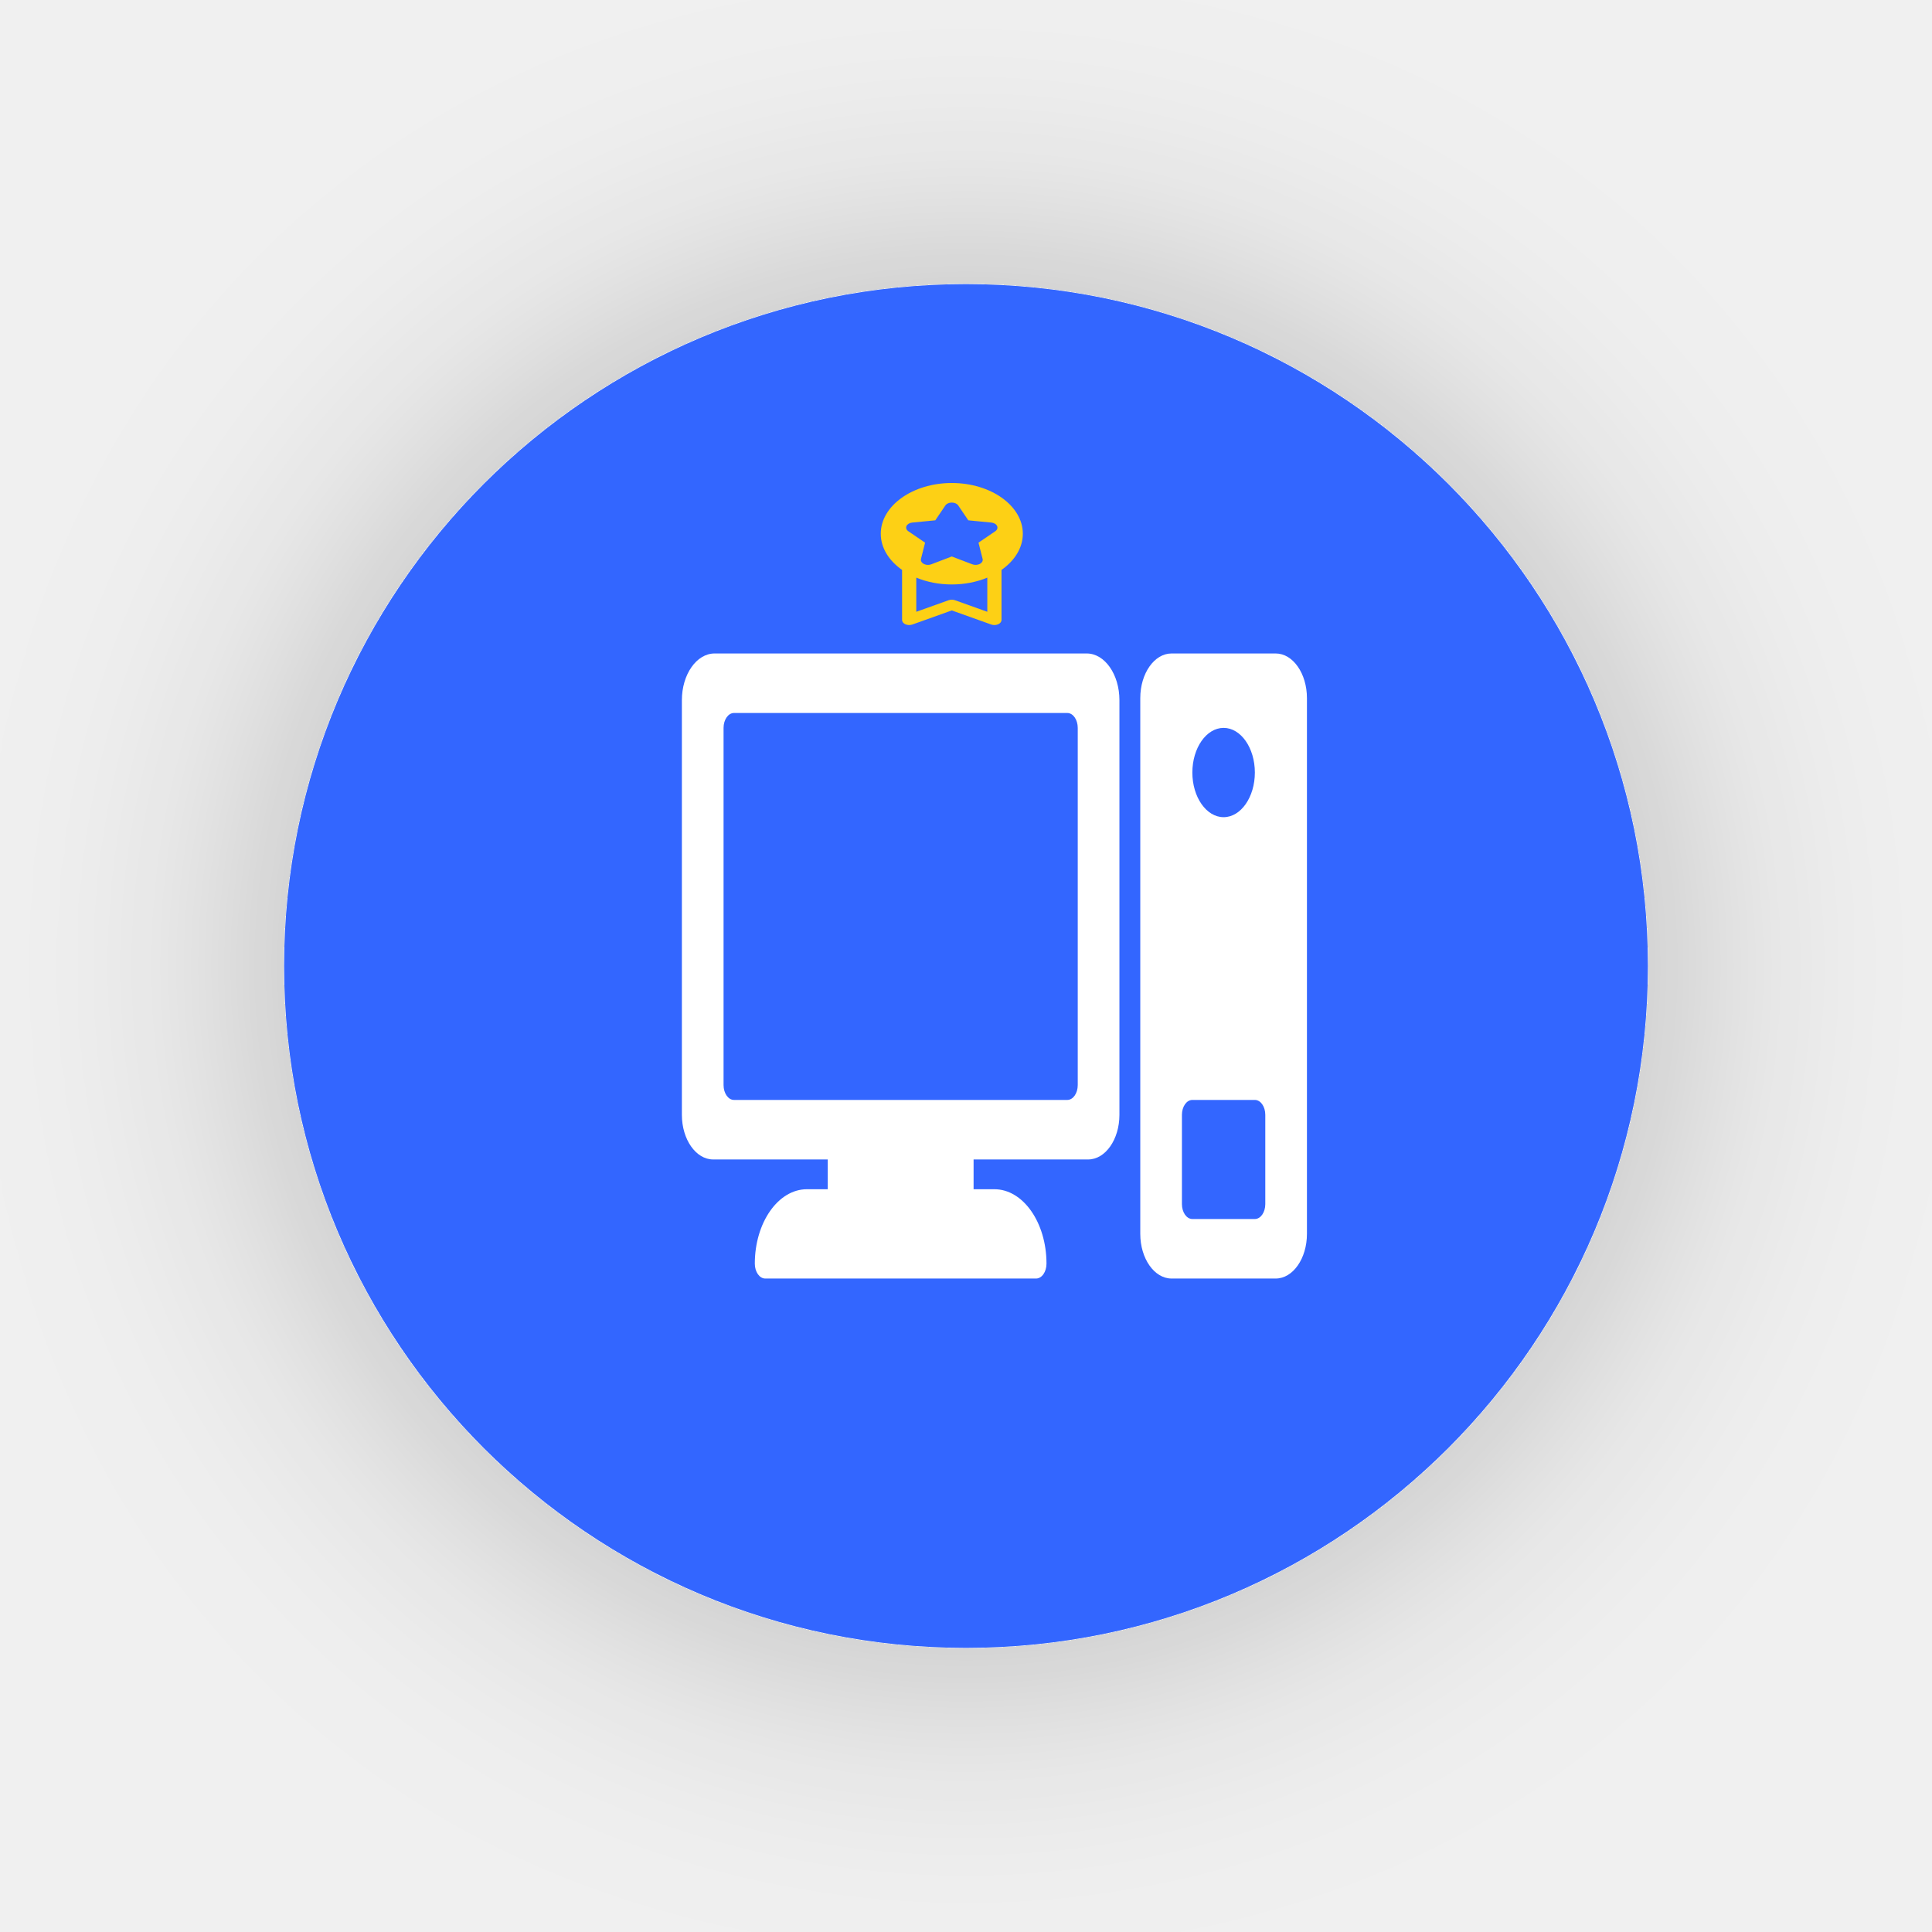
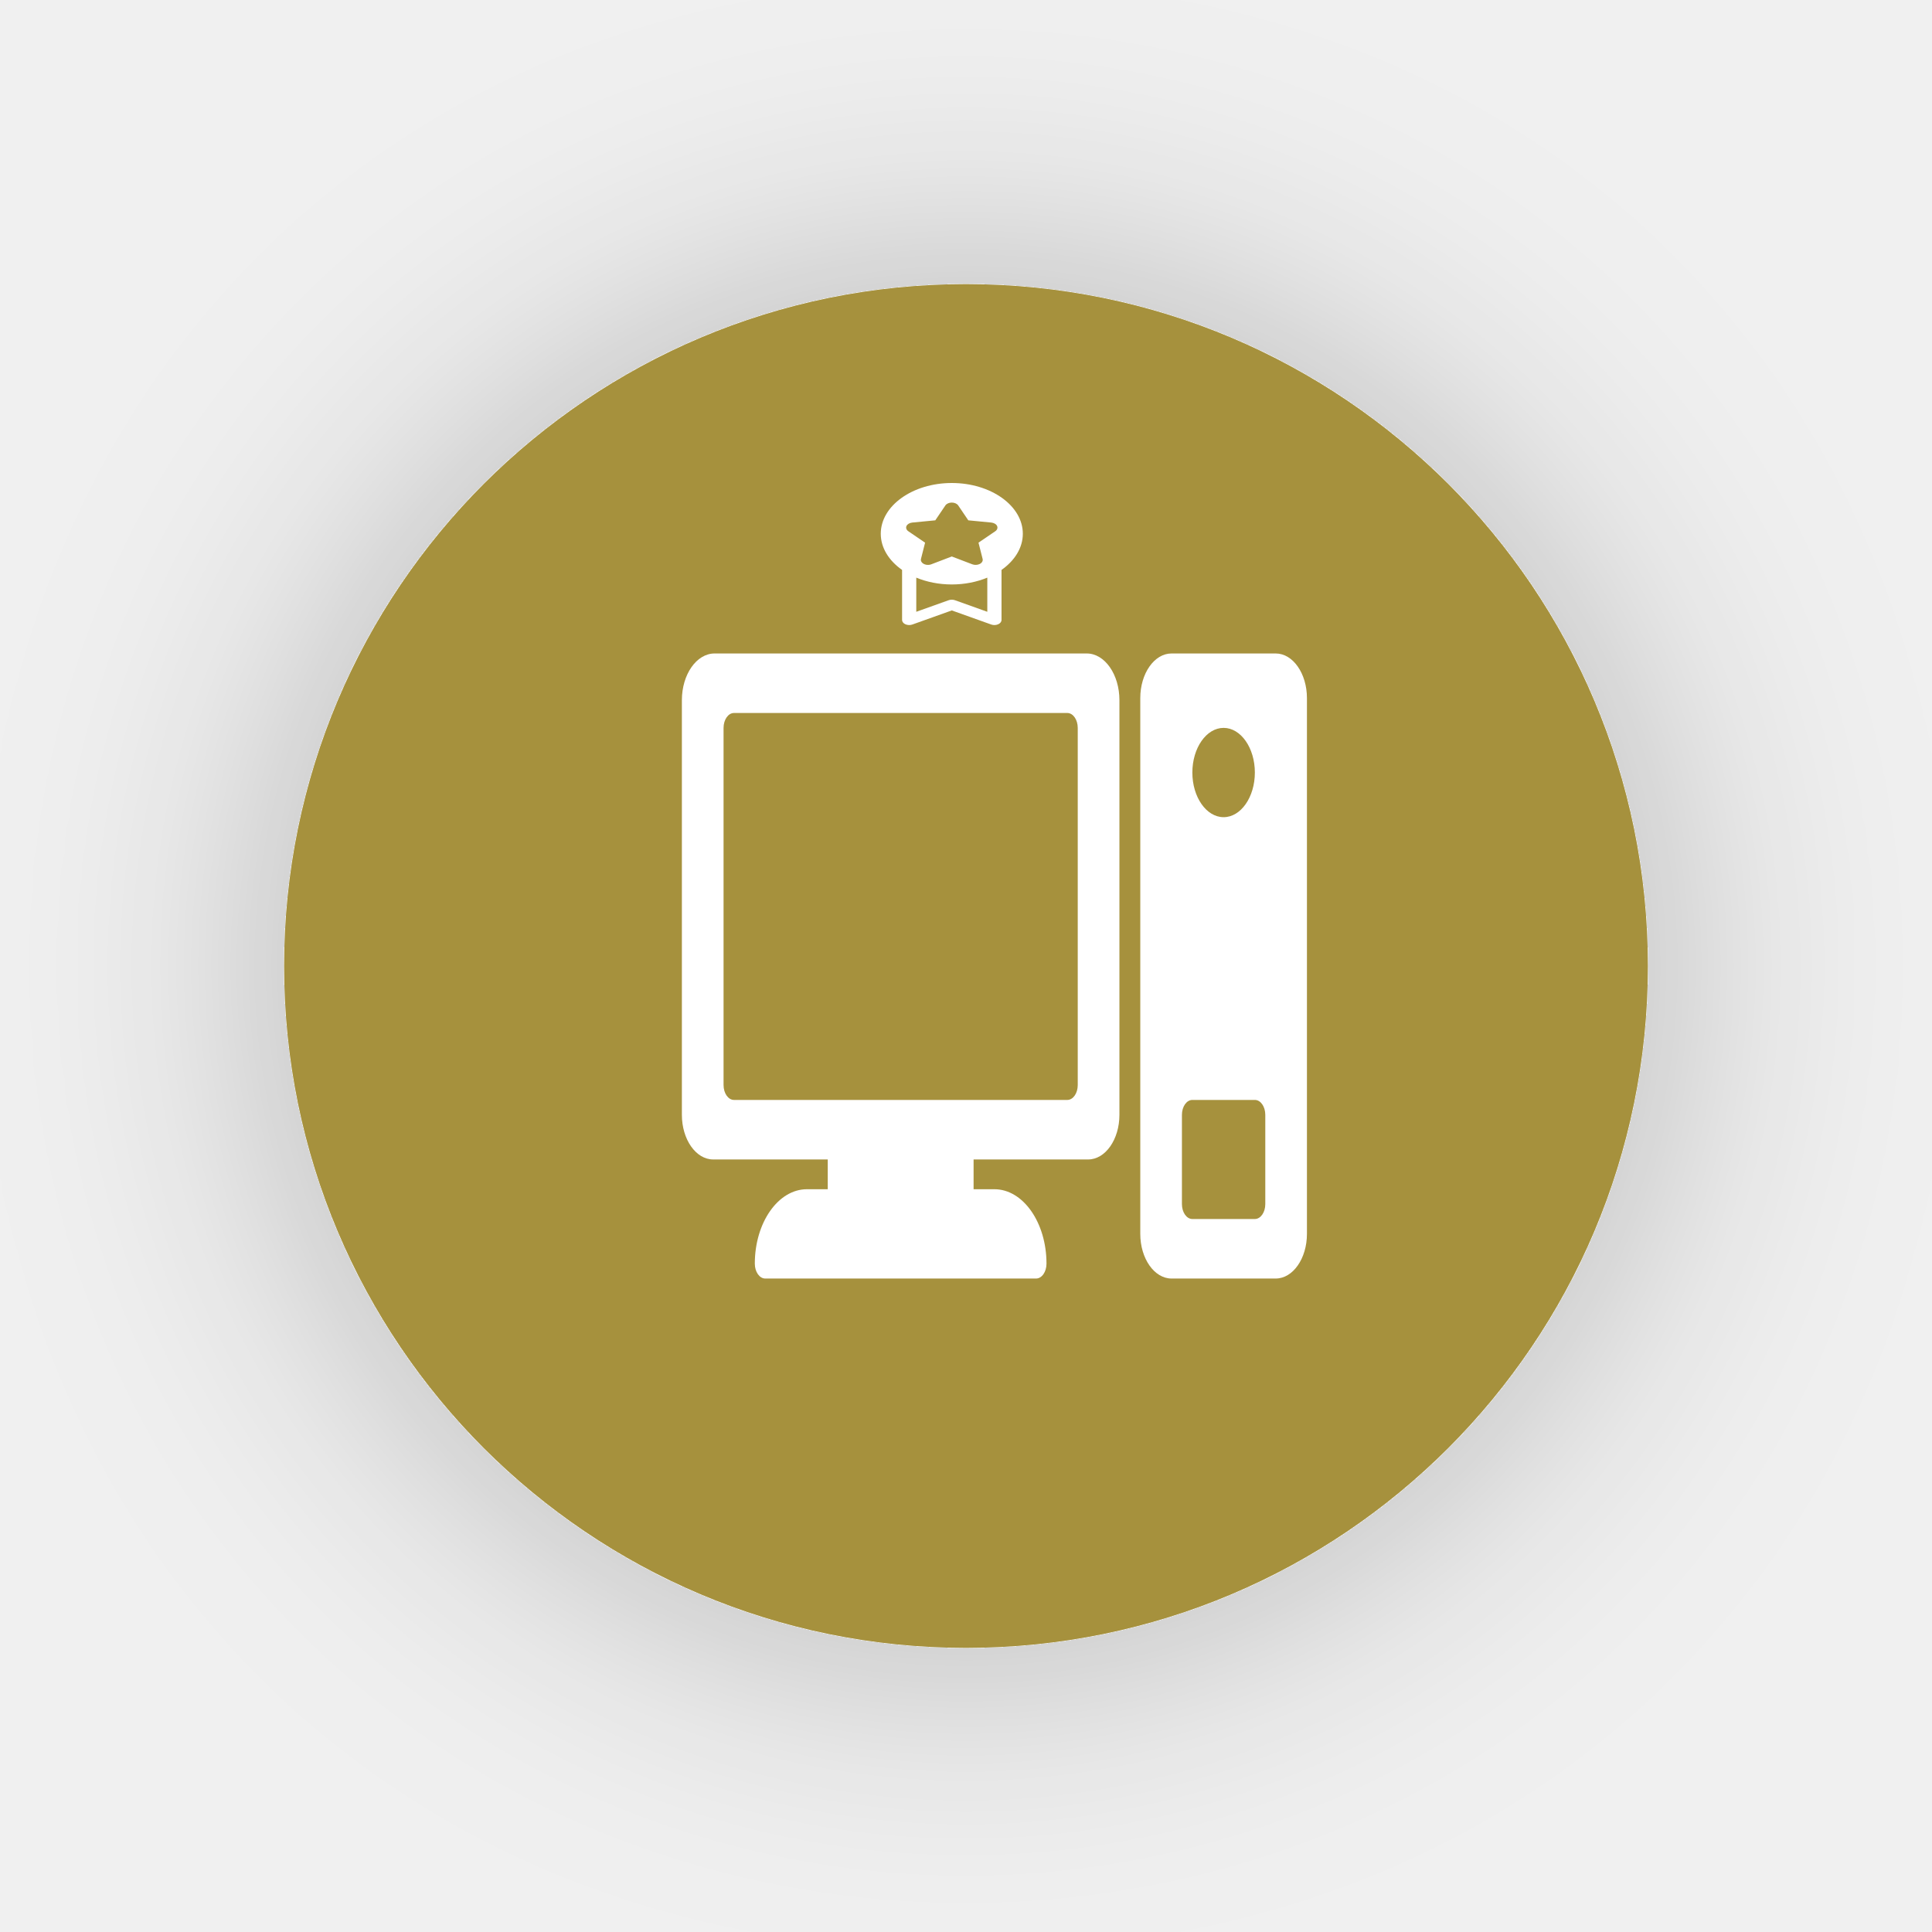
<svg xmlns="http://www.w3.org/2000/svg" width="68" height="68" viewBox="0 0 68 68" fill="none">
  <g filter="url(#filter0_d_306_3827)">
-     <path d="M58 34C58 47.255 47.255 58 34 58C20.745 58 10 47.255 10 34C10 20.745 20.745 10 34 10C47.255 10 58 20.745 58 34Z" fill="#3366FF" />
+     <path d="M58 34C58 47.255 47.255 58 34 58C20.745 58 10 47.255 10 34C10 20.745 20.745 10 34 10C47.255 10 58 20.745 58 34Z" fill="#A6913D" />
  </g>
  <path d="M38.249 23H25.151C24.516 23 24 23.738 24 24.644V39.238C24 40.105 24.494 40.809 25.1 40.809H38.3C38.906 40.809 39.4 40.105 39.4 39.238V24.644C39.4 23.738 38.884 23 38.249 23ZM37.933 38.191C37.933 38.48 37.769 38.714 37.566 38.714H25.833C25.631 38.714 25.467 38.48 25.467 38.191V25.619C25.467 25.33 25.631 25.095 25.833 25.095H37.566C37.769 25.095 37.933 25.33 37.933 25.619V38.191Z" fill="white" />
  <path d="M34.267 40.285V42.381C34.267 42.67 34.103 42.905 33.9 42.905H29.5C29.298 42.905 29.134 42.67 29.134 42.381V40.285C29.134 39.996 29.298 39.762 29.5 39.762H33.9C34.103 39.762 34.267 39.996 34.267 40.285Z" fill="white" />
  <path d="M36.833 44.476C36.833 44.765 36.669 45 36.467 45H26.934C26.731 45 26.567 44.765 26.567 44.476C26.567 43.032 27.389 41.857 28.4 41.857H35C36.011 41.857 36.833 43.032 36.833 44.476Z" fill="white" />
  <path d="M44.9 23H41.234C40.627 23 40.134 23.705 40.134 24.571V43.429C40.134 44.295 40.627 45 41.234 45H44.9C45.507 45 46 44.295 46 43.429V24.571C46 23.705 45.507 23 44.9 23ZM43.067 25.619C43.673 25.619 44.167 26.324 44.167 27.191C44.167 28.057 43.673 28.762 43.067 28.762C42.461 28.762 41.967 28.057 41.967 27.191C41.967 26.324 42.461 25.619 43.067 25.619ZM44.534 42.381C44.534 42.67 44.37 42.905 44.167 42.905H41.967C41.764 42.905 41.6 42.67 41.6 42.381V39.238C41.6 38.949 41.764 38.714 41.967 38.714H44.167C44.37 38.714 44.534 38.949 44.534 39.238V42.381Z" fill="white" />
-   <path fill-rule="evenodd" clip-rule="evenodd" d="M33.5 17C32.122 17 31 17.802 31 18.786C31 19.284 31.288 19.734 31.75 20.059V21.821C31.75 21.852 31.761 21.882 31.782 21.908C31.802 21.935 31.832 21.957 31.869 21.973C31.905 21.989 31.946 21.998 31.989 22C32.031 22.001 32.074 21.995 32.112 21.981L33.5 21.485L34.888 21.981C34.926 21.995 34.969 22.001 35.011 22C35.054 21.998 35.095 21.989 35.131 21.973C35.168 21.957 35.198 21.935 35.218 21.908C35.239 21.882 35.25 21.852 35.25 21.821V20.059C35.712 19.734 36 19.284 36 18.786C36 17.802 34.878 17 33.5 17ZM33.5 17.689C33.547 17.689 33.593 17.698 33.633 17.716C33.673 17.734 33.705 17.759 33.726 17.79L34.081 18.314L34.89 18.392C34.937 18.397 34.981 18.411 35.017 18.432C35.053 18.454 35.08 18.482 35.095 18.514C35.109 18.546 35.111 18.58 35.099 18.613C35.088 18.645 35.064 18.675 35.03 18.698L34.44 19.1L34.585 19.673C34.593 19.706 34.589 19.74 34.571 19.771C34.553 19.802 34.524 19.829 34.486 19.849C34.447 19.868 34.402 19.88 34.355 19.882C34.308 19.884 34.261 19.877 34.22 19.861L33.5 19.586L32.78 19.861C32.725 19.883 32.66 19.888 32.599 19.877C32.538 19.865 32.485 19.838 32.451 19.8C32.417 19.762 32.404 19.717 32.415 19.673L32.56 19.1L31.97 18.698C31.936 18.675 31.912 18.645 31.901 18.613C31.889 18.58 31.891 18.546 31.905 18.514C31.92 18.482 31.947 18.454 31.983 18.432C32.019 18.411 32.063 18.397 32.11 18.392L32.919 18.314L33.274 17.79C33.295 17.759 33.327 17.734 33.367 17.716C33.407 17.698 33.453 17.689 33.5 17.689ZM32.25 20.331C32.618 20.483 33.045 20.571 33.5 20.571C33.955 20.571 34.382 20.483 34.75 20.331V21.533L33.612 21.126C33.577 21.114 33.539 21.107 33.5 21.107C33.461 21.107 33.423 21.114 33.388 21.126L32.25 21.533V20.331Z" fill="#FDD015" />
+   <path fill-rule="evenodd" clip-rule="evenodd" d="M33.5 17C32.122 17 31 17.802 31 18.786C31 19.284 31.288 19.734 31.75 20.059V21.821C31.75 21.852 31.761 21.882 31.782 21.908C31.802 21.935 31.832 21.957 31.869 21.973C31.905 21.989 31.946 21.998 31.989 22C32.031 22.001 32.074 21.995 32.112 21.981L33.5 21.485L34.888 21.981C34.926 21.995 34.969 22.001 35.011 22C35.054 21.998 35.095 21.989 35.131 21.973C35.168 21.957 35.198 21.935 35.218 21.908C35.239 21.882 35.25 21.852 35.25 21.821V20.059C35.712 19.734 36 19.284 36 18.786C36 17.802 34.878 17 33.5 17ZM33.5 17.689C33.547 17.689 33.593 17.698 33.633 17.716C33.673 17.734 33.705 17.759 33.726 17.79L34.081 18.314L34.89 18.392C34.937 18.397 34.981 18.411 35.017 18.432C35.053 18.454 35.08 18.482 35.095 18.514C35.109 18.546 35.111 18.58 35.099 18.613C35.088 18.645 35.064 18.675 35.03 18.698L34.44 19.1L34.585 19.673C34.593 19.706 34.589 19.74 34.571 19.771C34.553 19.802 34.524 19.829 34.486 19.849C34.447 19.868 34.402 19.88 34.355 19.882C34.308 19.884 34.261 19.877 34.22 19.861L33.5 19.586L32.78 19.861C32.725 19.883 32.66 19.888 32.599 19.877C32.538 19.865 32.485 19.838 32.451 19.8C32.417 19.762 32.404 19.717 32.415 19.673L32.56 19.1L31.97 18.698C31.936 18.675 31.912 18.645 31.901 18.613C31.889 18.58 31.891 18.546 31.905 18.514C31.92 18.482 31.947 18.454 31.983 18.432C32.019 18.411 32.063 18.397 32.11 18.392L32.919 18.314L33.274 17.79C33.295 17.759 33.327 17.734 33.367 17.716C33.407 17.698 33.453 17.689 33.5 17.689ZM32.25 20.331C32.618 20.483 33.045 20.571 33.5 20.571C33.955 20.571 34.382 20.483 34.75 20.331V21.533L33.612 21.126C33.577 21.114 33.539 21.107 33.5 21.107C33.461 21.107 33.423 21.114 33.388 21.126L32.25 21.533V20.331Z" fill="white" />
  <defs>
    <filter id="filter0_d_306_3827" x="0" y="0" width="68" height="68" filterUnits="userSpaceOnUse" color-interpolation-filters="sRGB">
      <feFlood flood-opacity="0" result="BackgroundImageFix" />
      <feColorMatrix in="SourceAlpha" type="matrix" values="0 0 0 0 0 0 0 0 0 0 0 0 0 0 0 0 0 0 127 0" result="hardAlpha" />
      <feOffset />
      <feGaussianBlur stdDeviation="5" />
      <feComposite in2="hardAlpha" operator="out" />
      <feColorMatrix type="matrix" values="0 0 0 0 0 0 0 0 0 0 0 0 0 0 0 0 0 0 0.25 0" />
      <feBlend mode="normal" in2="BackgroundImageFix" result="effect1_dropShadow_306_3827" />
      <feBlend mode="normal" in="SourceGraphic" in2="effect1_dropShadow_306_3827" result="shape" />
    </filter>
  </defs>
</svg>
